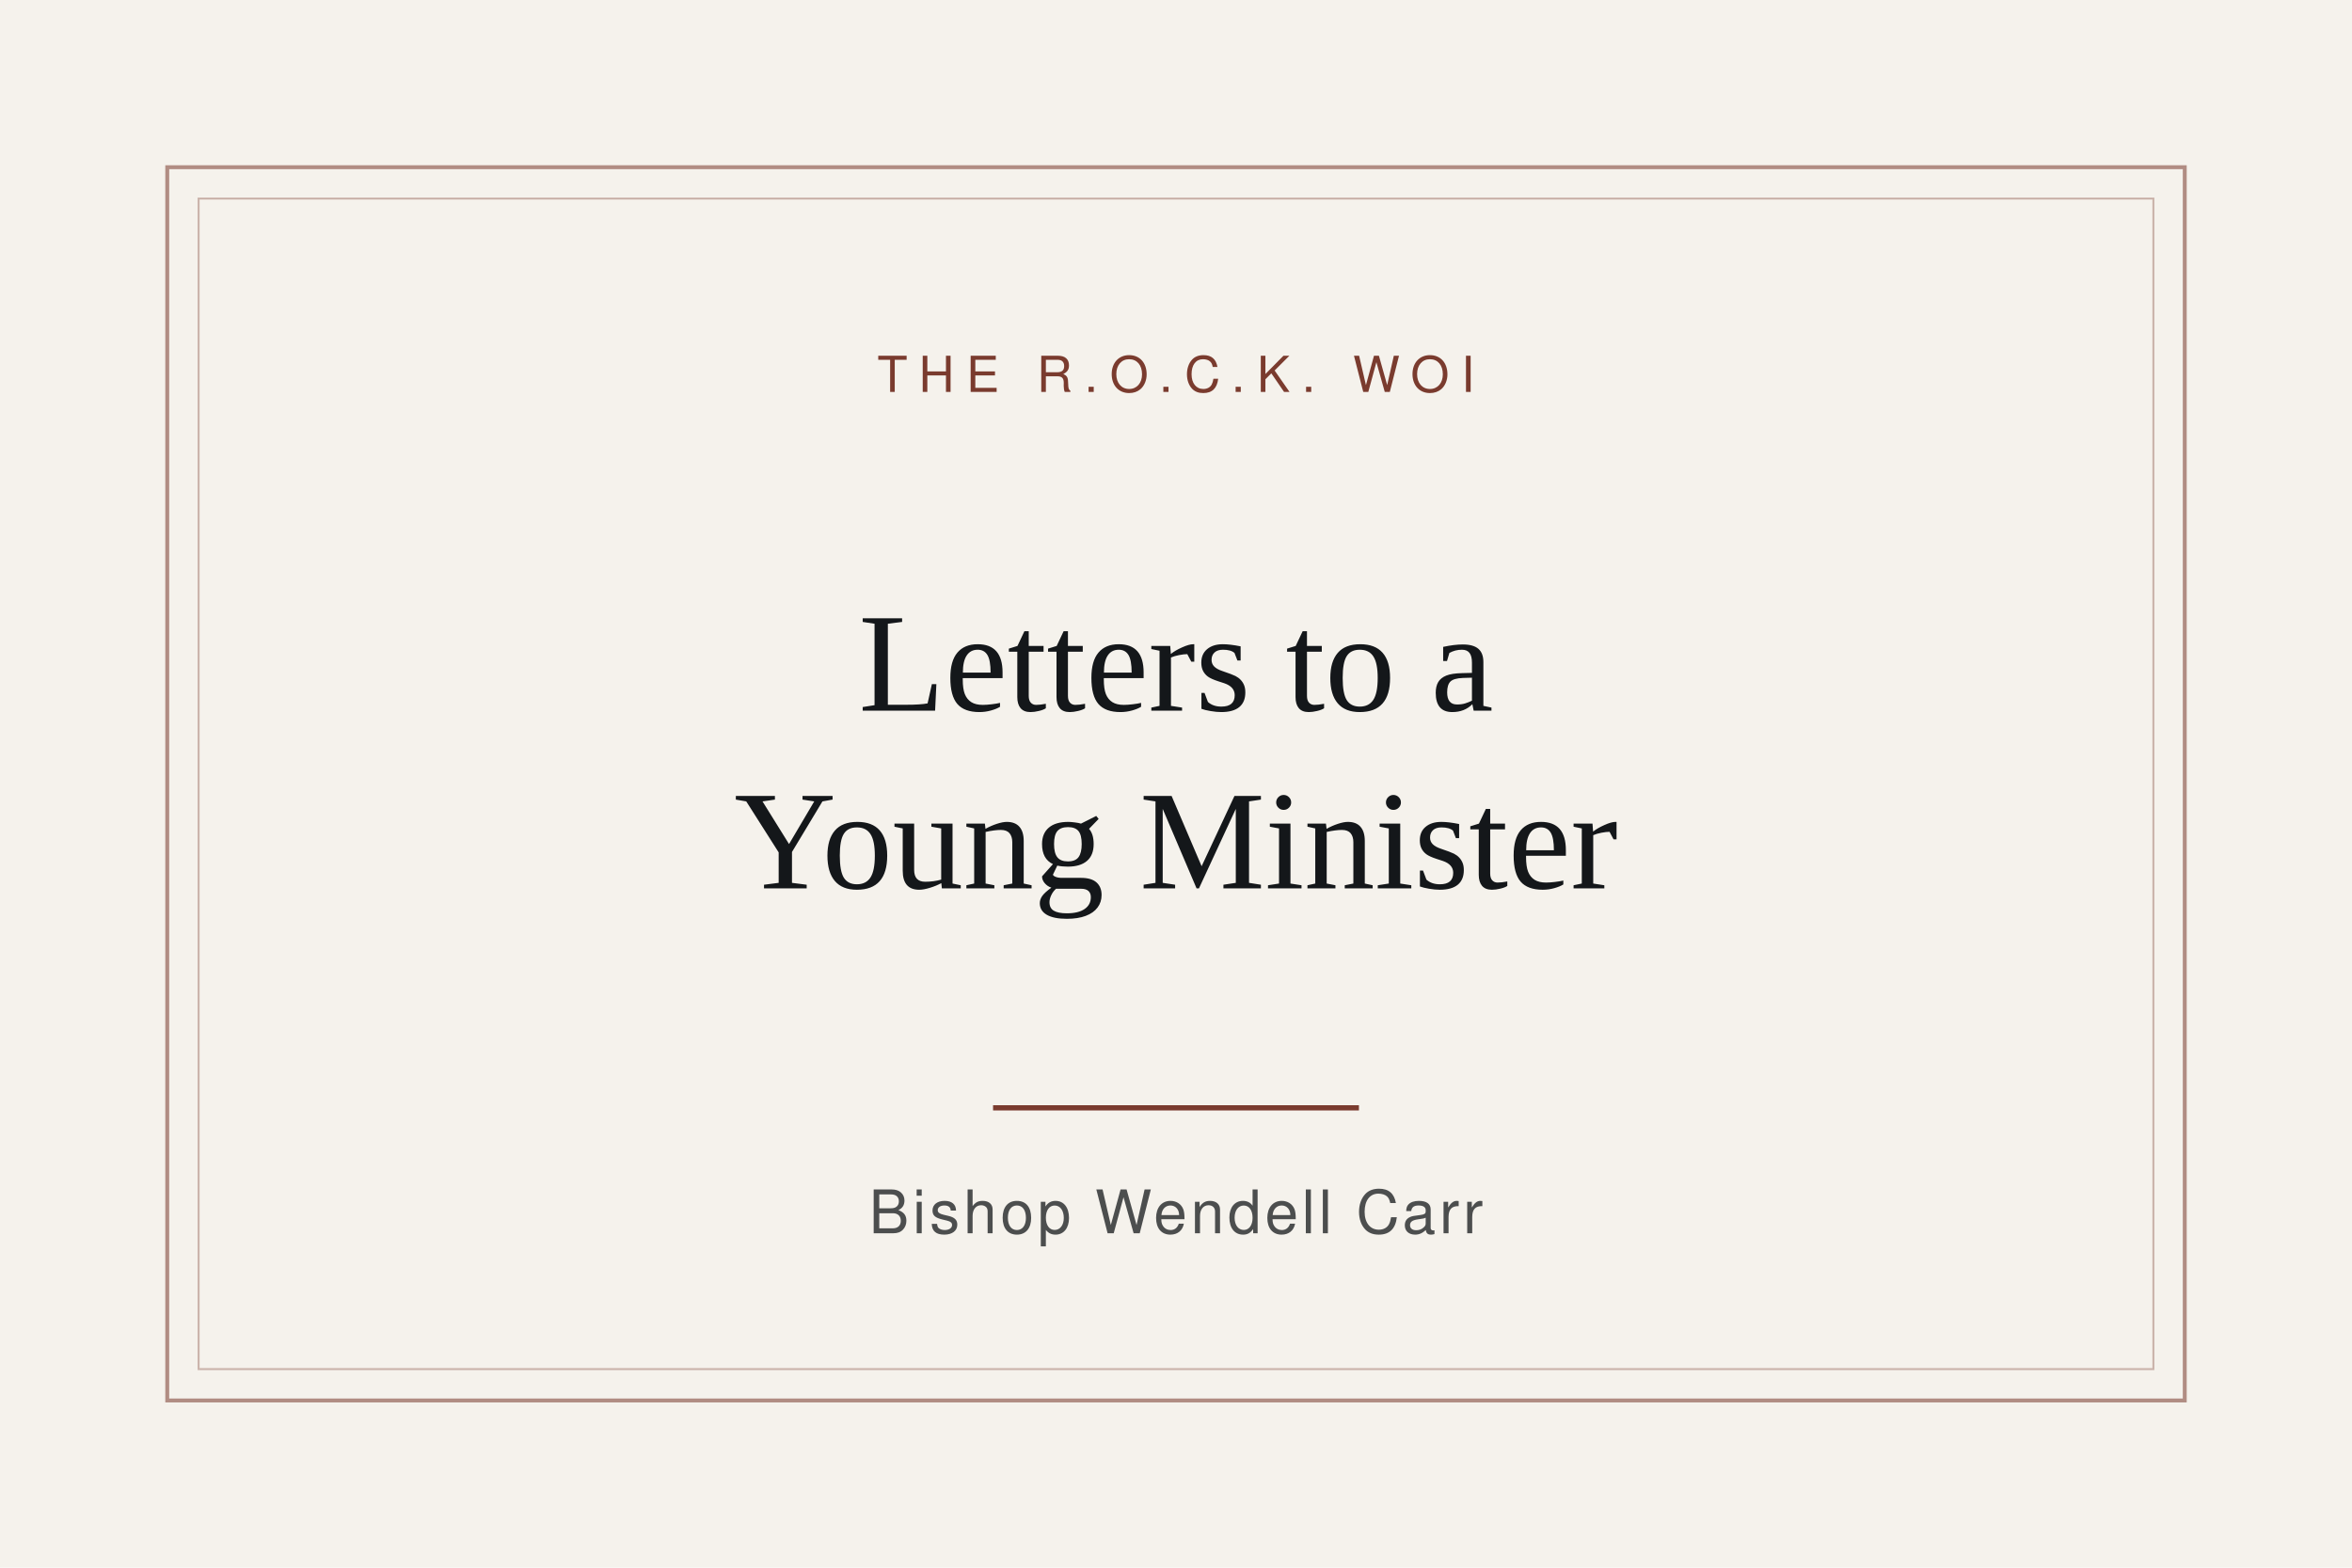
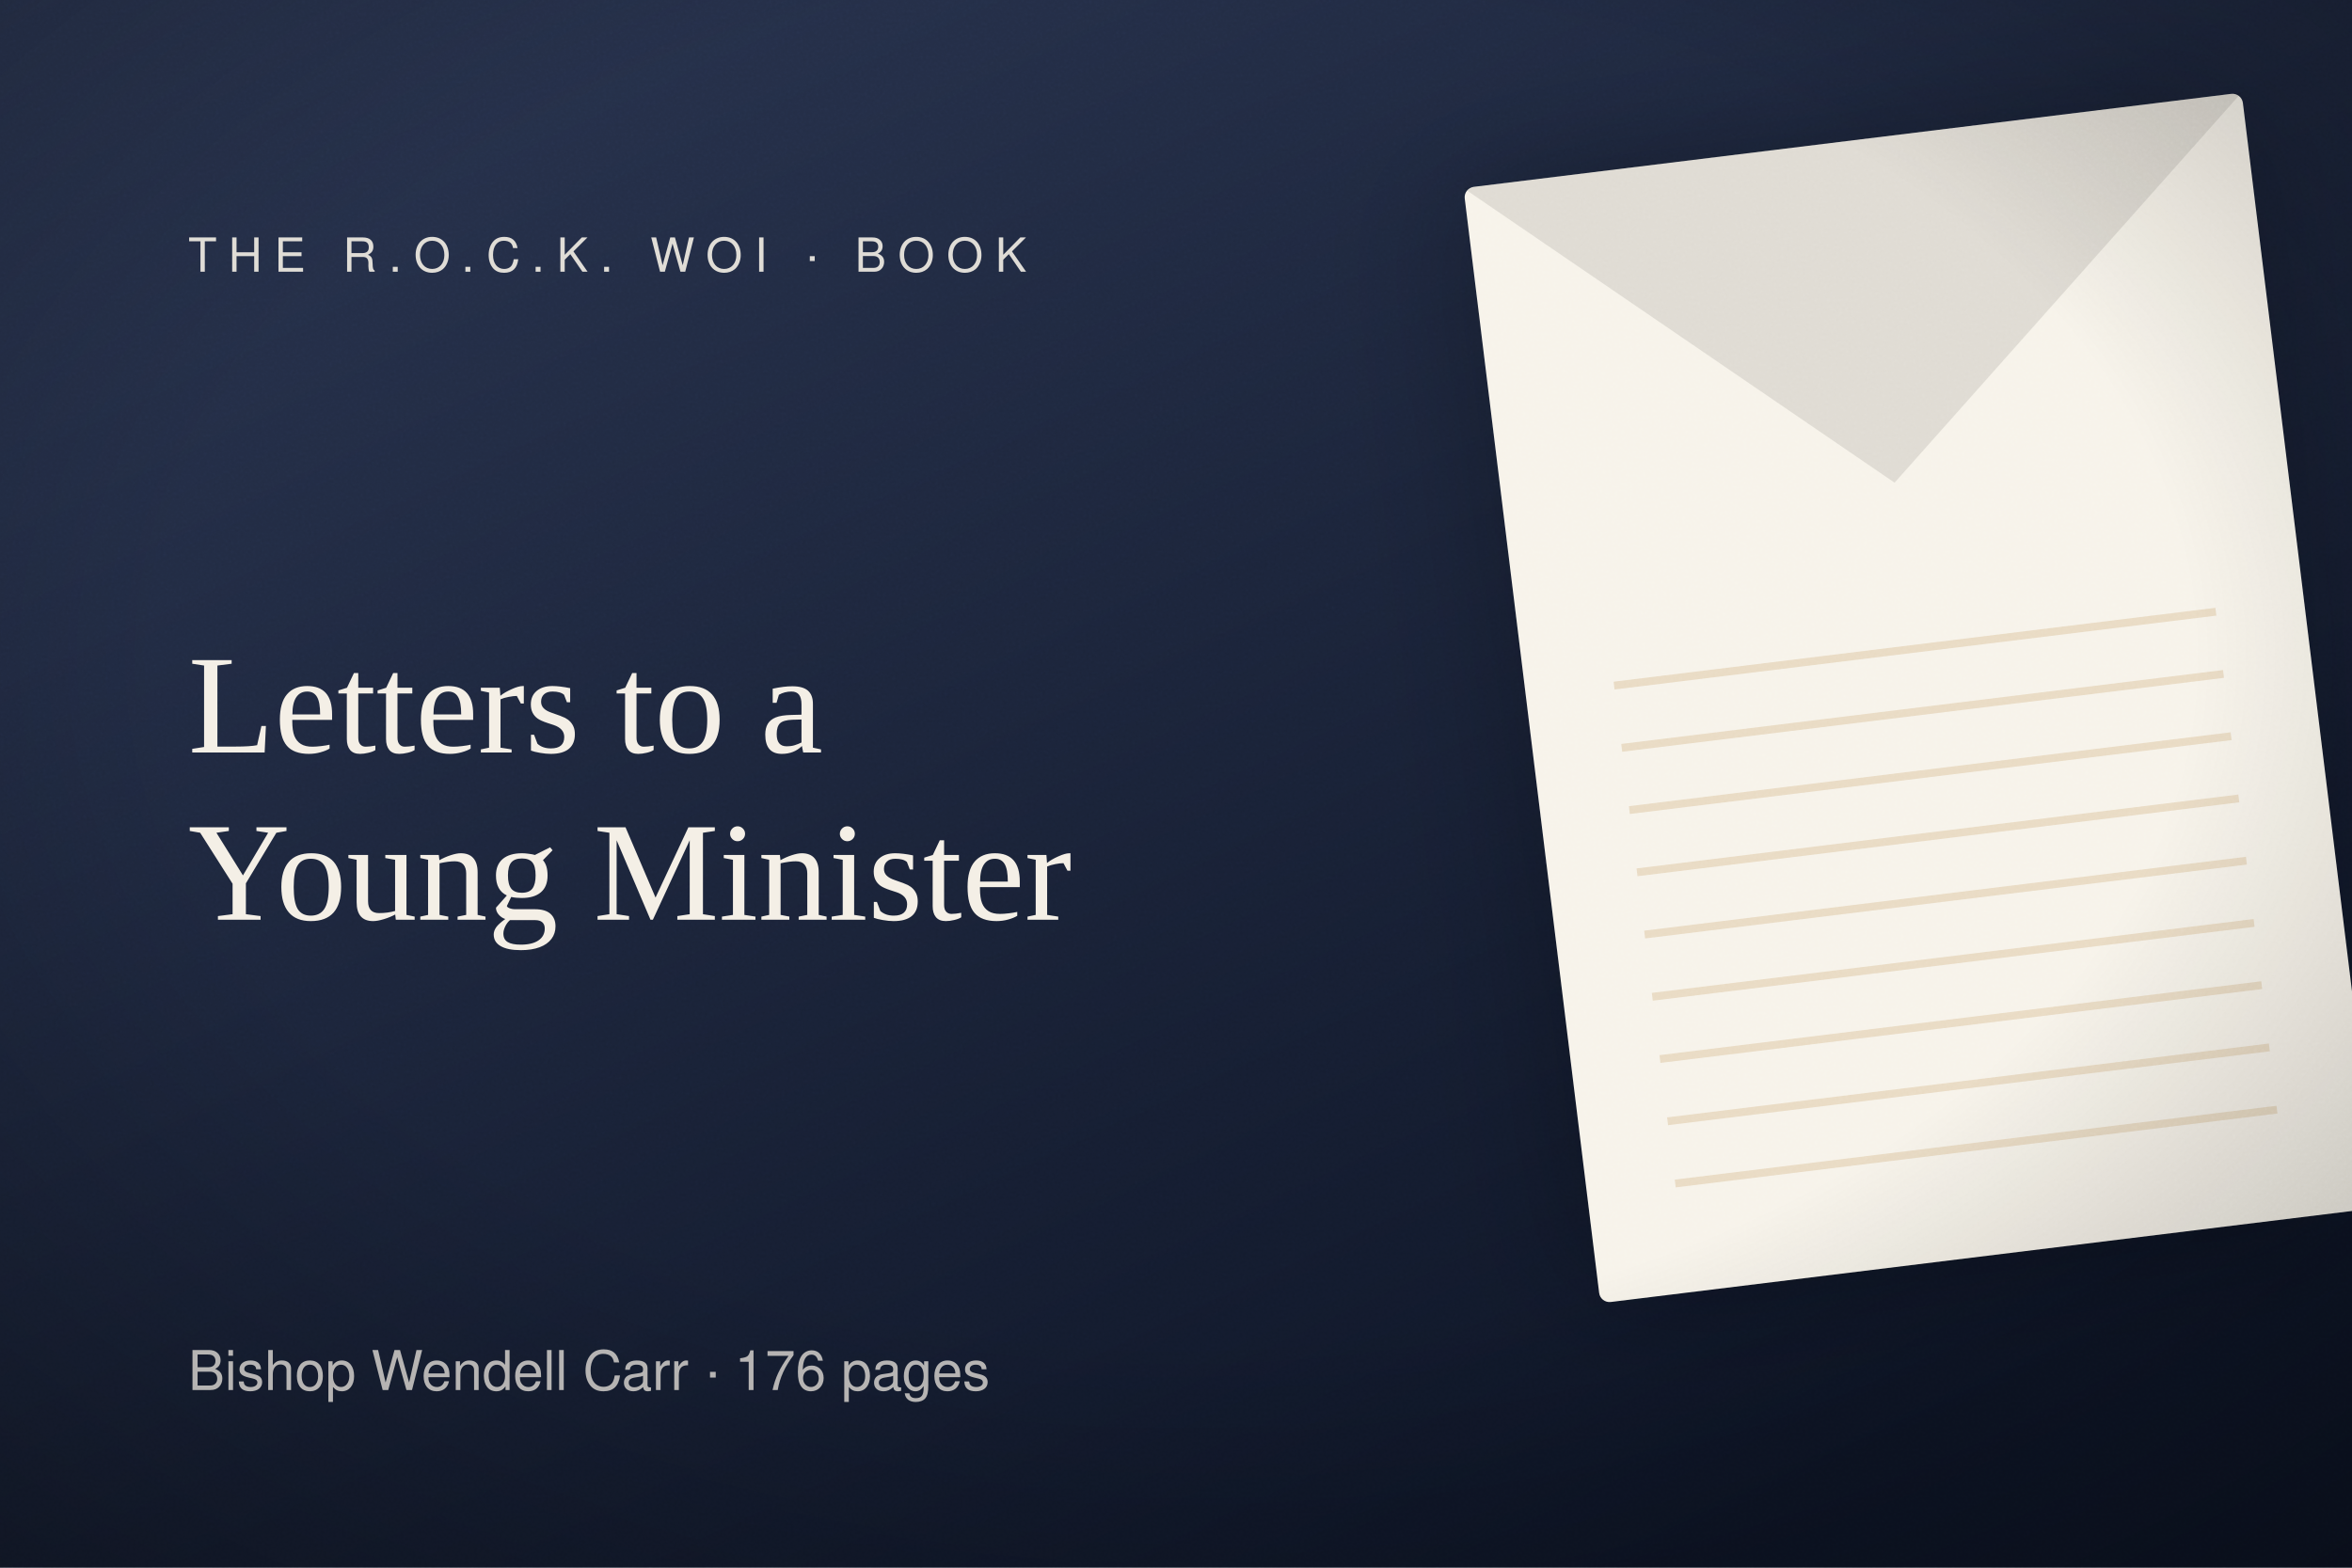
<svg xmlns="http://www.w3.org/2000/svg" viewBox="0 0 900 600" width="900" height="600" role="img" aria-label="Letters to a Young Minister">
-   <rect width="900" height="600" fill="#f5f2ec" />
-   <rect x="64" y="64" width="772" height="472" fill="none" stroke="#7a3b2e" stroke-width="1.5" opacity="0.55" />
-   <rect x="76" y="76" width="748" height="448" fill="none" stroke="#7a3b2e" stroke-width="0.75" opacity="0.35" />
-   <text x="450" y="150" text-anchor="middle" font-family="'Helvetica Neue', Helvetica, Arial, sans-serif" font-size="19" letter-spacing="4.5" fill="#7a3b2e">THE R.O.C.K. WOI</text>
-   <text x="450" y="272" text-anchor="middle" font-family="Georgia, 'Times New Roman', serif" font-size="54" fill="#14171a">Letters to a</text>
-   <text x="450" y="340" text-anchor="middle" font-family="Georgia, 'Times New Roman', serif" font-size="54" fill="#14171a">Young Minister</text>
-   <line x1="380" y1="424" x2="520" y2="424" stroke="#7a3b2e" stroke-width="2" />
-   <text x="450" y="472" text-anchor="middle" font-family="'Helvetica Neue', Helvetica, Arial, sans-serif" font-size="23" letter-spacing="1.4" fill="#14171a" opacity="0.75">Bishop Wendell Carr</text>
+   <defs>
+     <linearGradient id="ramp2" x1="0" y1="0" x2="0.7" y2="1">
+       <stop offset="0" stop-color="#2a3550" />
+       <stop offset="1" stop-color="#0e1526" />
+     </linearGradient>
+     <radialGradient id="glow2" cx="0.5" cy="0.5" r="0.5">
+       <stop offset="0" stop-color="#fff" stop-opacity="0.55" />
+       <stop offset="1" stop-color="#fff" stop-opacity="0" />
+     </radialGradient>
+     <radialGradient id="vig2" cx="0.5" cy="0.42" r="0.78">
+       <stop offset="0.55" stop-color="#000" stop-opacity="0" />
+       <stop offset="1" stop-color="#000" stop-opacity="0.34" />
+     </radialGradient>
+     <filter id="grain2" x="0" y="0" width="100%" height="100%">
+       <feTurbulence type="fractalNoise" baseFrequency="0.85" numOctaves="3" seed="2" />
+       <feColorMatrix type="saturate" values="0" />
+     </filter>
+     <filter id="soft2" x="-30%" y="-30%" width="160%" height="160%">
+       <feGaussianBlur stdDeviation="26" />
+     </filter>
+   </defs>
+   <rect width="900" height="600" fill="url(#ramp2)" />
+   <g transform="translate(560,72) rotate(-7)">
+     <rect width="300" height="430" rx="4" fill="#000" opacity="0.28" filter="url(#soft2)" />
+     <rect width="300" height="430" rx="4" fill="#f7f3ea" />
+     <path d="M0 0 L300 0 L150 132 Z" fill="#000" opacity="0.10" />
+     <line x1="34" y1="196" x2="266" y2="196" stroke="#c9a26a" stroke-width="3" opacity="0.30" />
+     <line x1="34" y1="220" x2="266" y2="220" stroke="#c9a26a" stroke-width="3" opacity="0.30" />
+     <line x1="34" y1="244" x2="266" y2="244" stroke="#c9a26a" stroke-width="3" opacity="0.30" />
+     <line x1="34" y1="268" x2="266" y2="268" stroke="#c9a26a" stroke-width="3" opacity="0.30" />
+     <line x1="34" y1="292" x2="266" y2="292" stroke="#c9a26a" stroke-width="3" opacity="0.30" />
+     <line x1="34" y1="316" x2="266" y2="316" stroke="#c9a26a" stroke-width="3" opacity="0.30" />
+     <line x1="34" y1="340" x2="266" y2="340" stroke="#c9a26a" stroke-width="3" opacity="0.30" />
+     <line x1="34" y1="364" x2="266" y2="364" stroke="#c9a26a" stroke-width="3" opacity="0.30" />
+     <line x1="34" y1="388" x2="266" y2="388" stroke="#c9a26a" stroke-width="3" opacity="0.30" />
+   </g>
+   <rect width="900" height="600" fill="url(#vig2)" />
+   <rect width="900" height="600" filter="url(#grain2)" opacity="0.13" style="mix-blend-mode:overlay" />
+   <text x="72" y="104" font-family="'Helvetica Neue', Helvetica, Arial, sans-serif" font-size="18" letter-spacing="4.6" fill="#f4efe6" opacity="0.9">THE R.O.C.K. WOI · BOOK</text>
+   <text x="72" y="288" text-anchor="start" font-family="Georgia, 'Times New Roman', serif" font-size="54" fill="#f4efe6">Letters to a</text>
+   <text x="72" y="352" text-anchor="start" font-family="Georgia, 'Times New Roman', serif" font-size="54" fill="#f4efe6">Young Minister</text>
+   <text x="72" y="532" font-family="'Helvetica Neue', Helvetica, Arial, sans-serif" font-size="21" fill="#f4efe6" opacity="0.72">Bishop Wendell Carr · 176 pages</text>
</svg>
